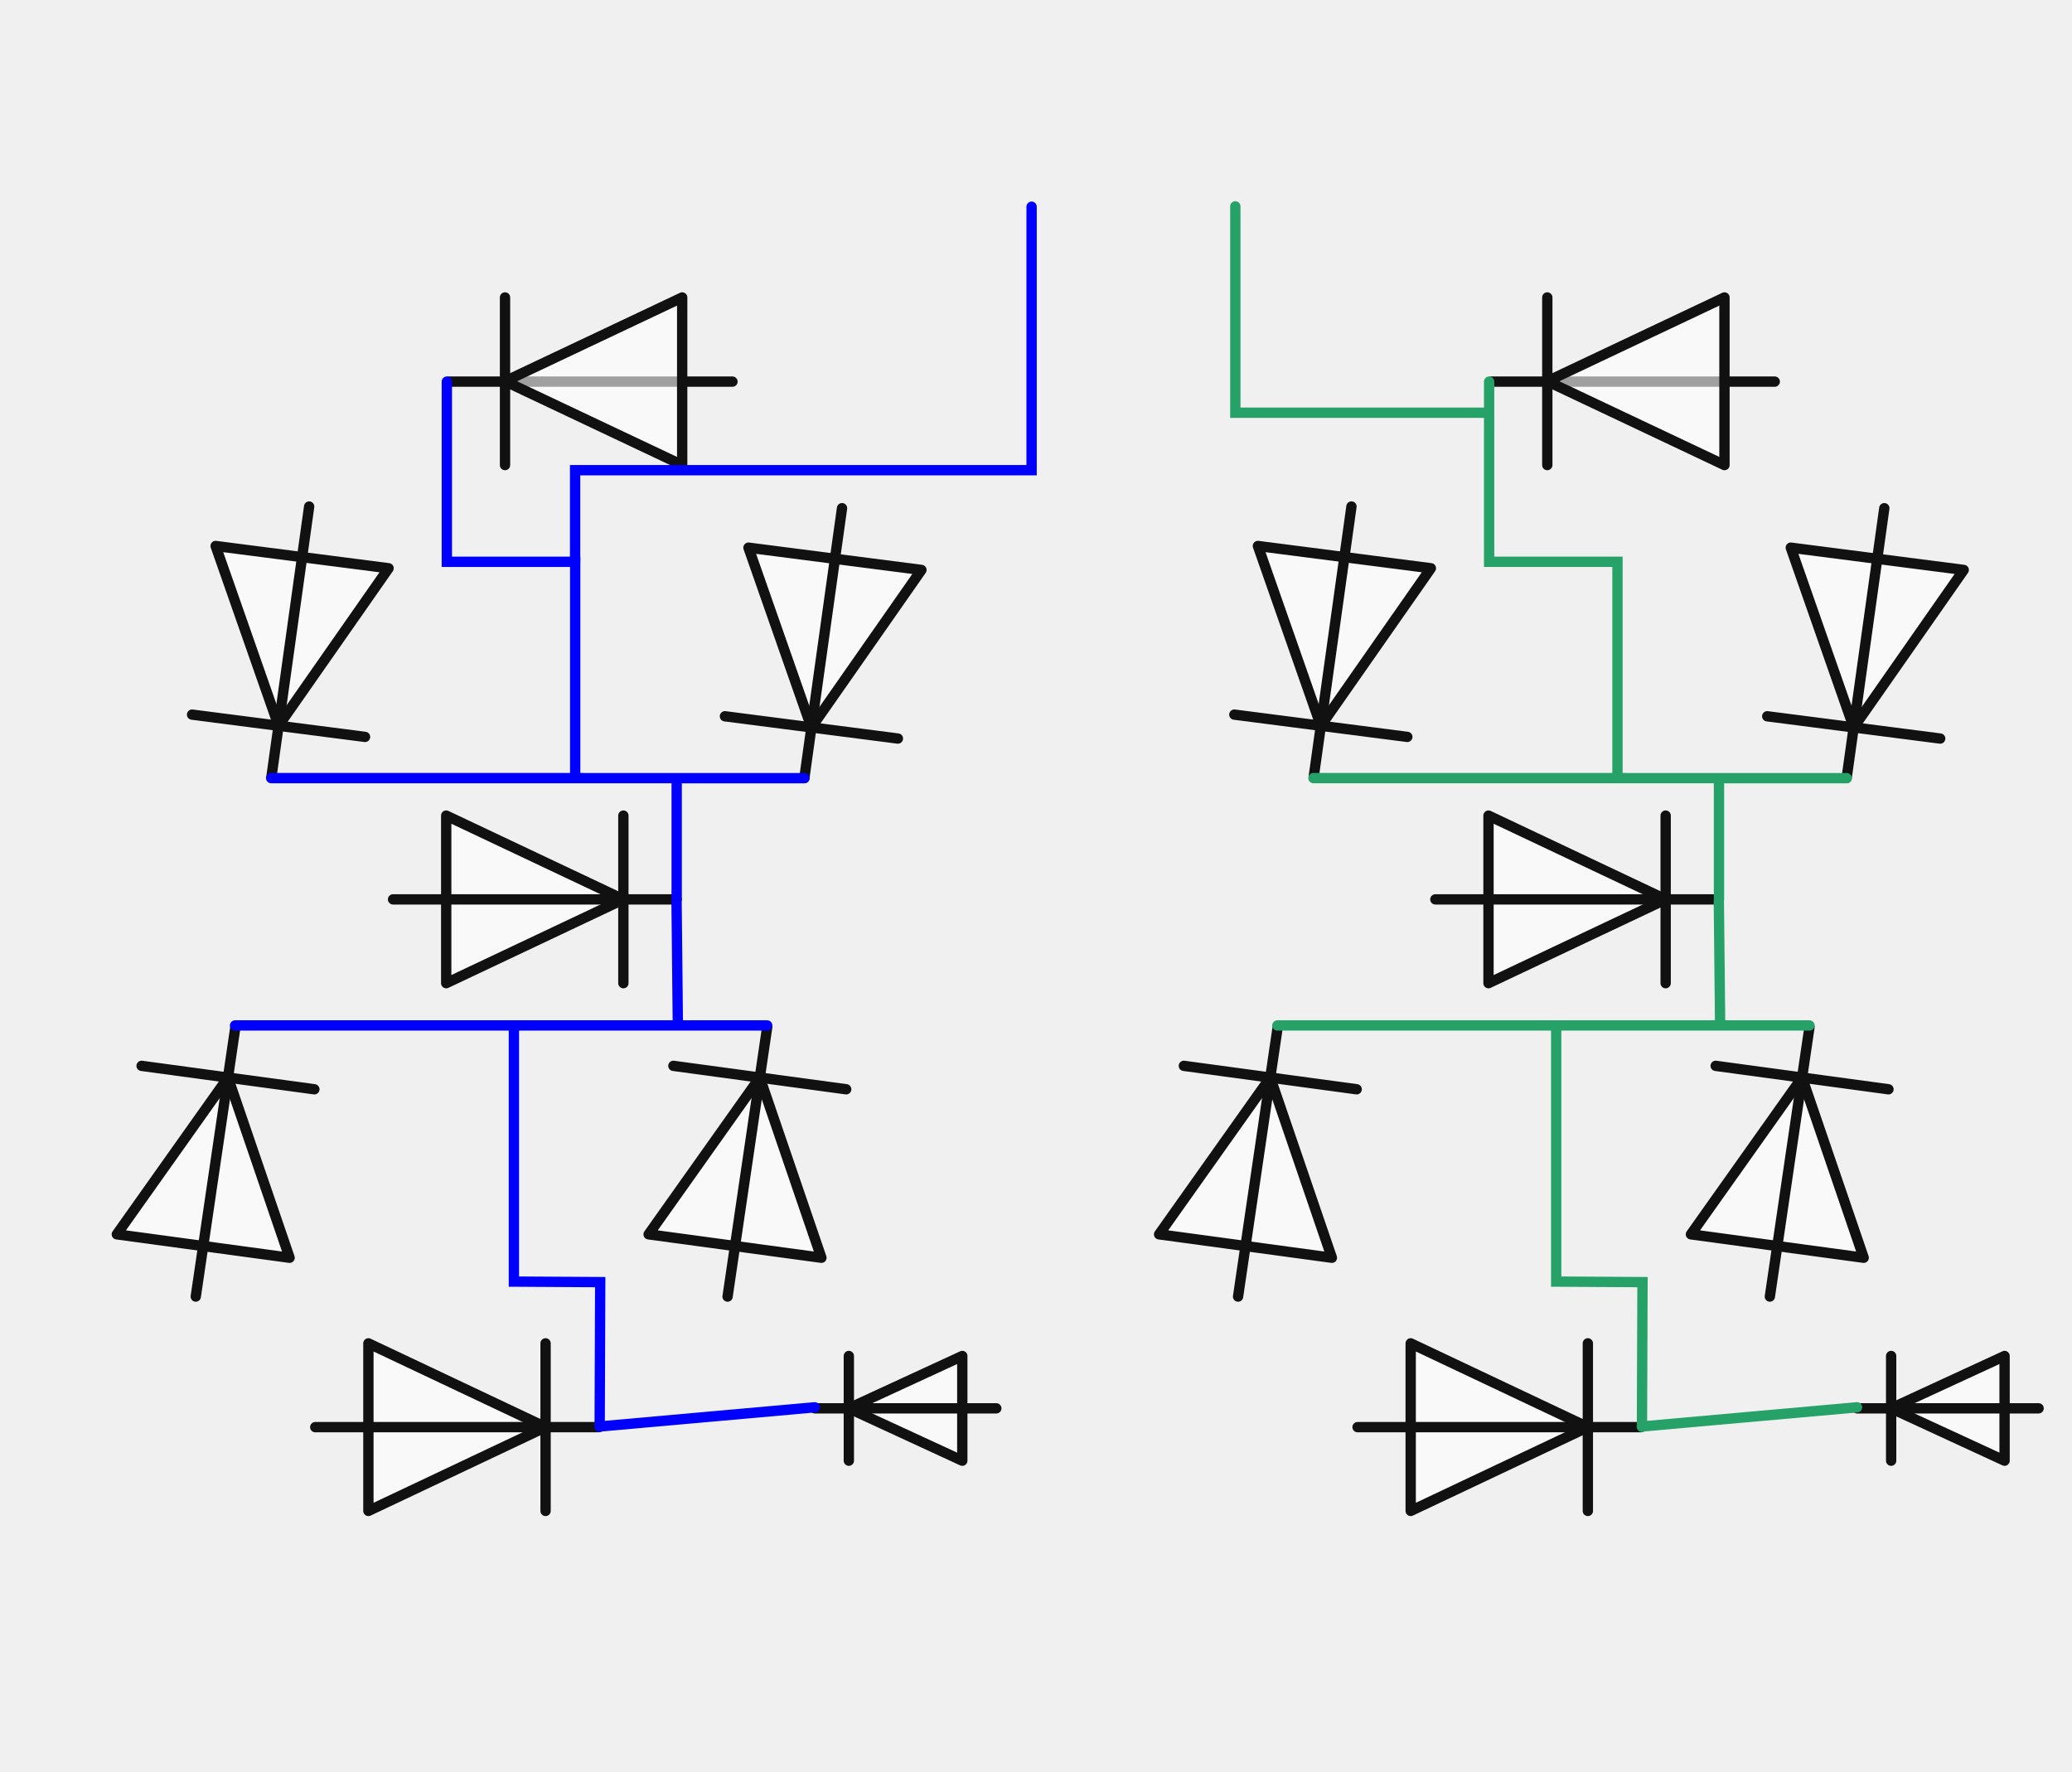
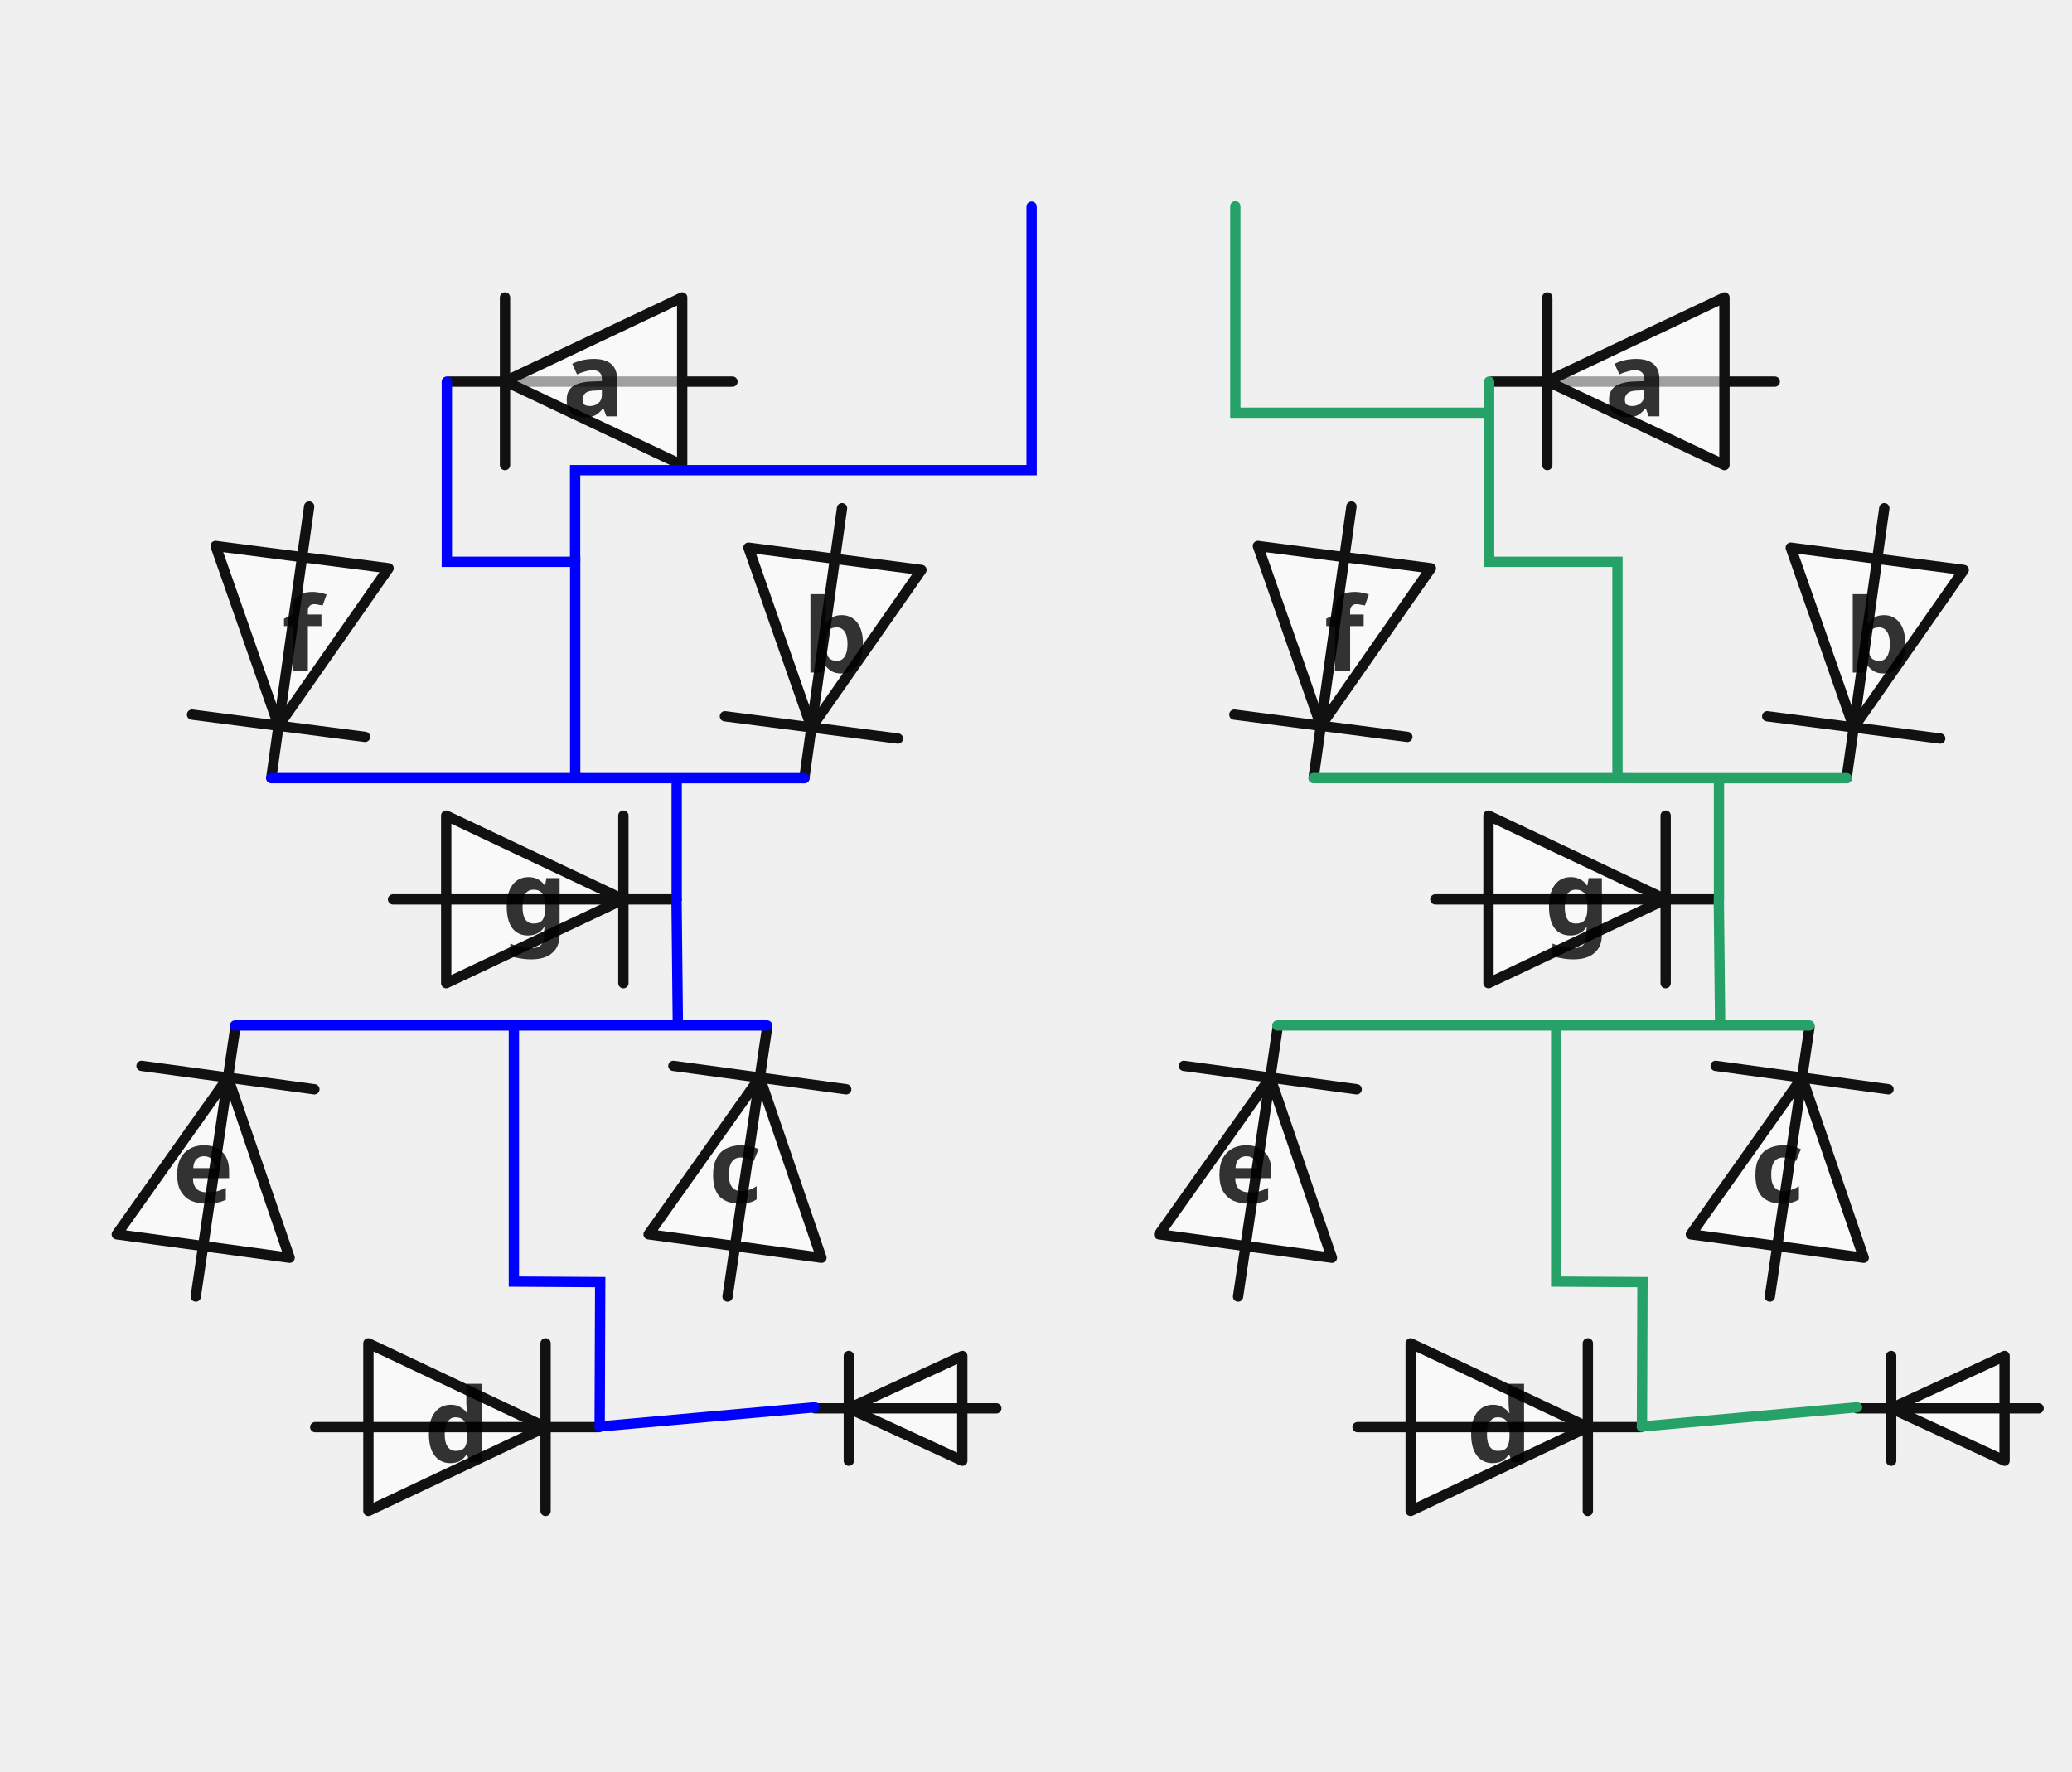
<svg xmlns="http://www.w3.org/2000/svg" viewBox="0 0 100.371 85.806">
  <g id="g4">
    <g id="g1">
      <path d="M 21.615,47.626 V 39.508 L 30.197,43.567 Z" fill="#ffffff" fill-opacity="0.6" id="path8-4" style="stroke:#111111;stroke-width:0.5;stroke-linecap:round;stroke-linejoin:round;stroke-dasharray:none" />
      <line x1="19.04" y1="43.567" x2="32.772" y2="43.567" id="line9-8" style="fill:none;stroke:#111111;stroke-width:0.5;stroke-linecap:round;stroke-linejoin:round;stroke-dasharray:none" />
      <line x1="21.751" y1="18.486" x2="35.482" y2="18.486" id="line9-8-7" style="fill:none;stroke:#111111;stroke-width:0.5;stroke-linecap:round;stroke-linejoin:round;stroke-dasharray:none" />
      <line x1="30.197" y1="47.626" x2="30.197" y2="39.508" id="line10-8" style="fill:none;stroke:#111111;stroke-width:0.5;stroke-linecap:round;stroke-linejoin:round;stroke-dasharray:none" />
      <path d="M 33.046,14.409 V 22.528 L 24.464,18.469 Z" fill="#ffffff" fill-opacity="0.6" id="path8-4-5" style="stroke:#111111;stroke-width:0.5;stroke-linecap:round;stroke-linejoin:round;stroke-dasharray:none" />
      <line x1="24.464" y1="14.409" x2="24.464" y2="22.528" id="line10-8-1" style="fill:none;stroke:#111111;stroke-width:0.5;stroke-linecap:round;stroke-linejoin:round;stroke-dasharray:none" />
      <path d="M 17.846,73.191 V 65.073 L 26.428,69.132 Z" fill="#ffffff" fill-opacity="0.6" id="path8-4-1" style="stroke:#111111;stroke-width:0.5;stroke-linecap:round;stroke-linejoin:round;stroke-dasharray:none" />
      <line x1="15.271" y1="69.132" x2="29.003" y2="69.132" id="line9-8-52" style="fill:none;stroke:#111111;stroke-width:0.5;stroke-linecap:round;stroke-linejoin:round;stroke-dasharray:none" />
      <line x1="26.428" y1="73.191" x2="26.428" y2="65.073" id="line10-8-7" style="fill:none;stroke:#111111;stroke-width:0.5;stroke-linecap:round;stroke-linejoin:round;stroke-dasharray:none" />
      <path d="M 46.615,65.685 V 70.757 L 41.119,68.221 Z" fill="#ffffff" fill-opacity="0.6" id="path8-4-1-3" style="stroke:#111111;stroke-width:0.5;stroke-linecap:round;stroke-linejoin:round;stroke-dasharray:none" />
      <line x1="48.263" y1="68.221" x2="39.471" y2="68.221" id="line9-8-52-3" style="fill:none;stroke:#111111;stroke-width:0.5;stroke-linecap:round;stroke-linejoin:round;stroke-dasharray:none" />
      <line x1="41.119" y1="65.685" x2="41.119" y2="70.757" id="line10-8-7-4" style="fill:none;stroke:#111111;stroke-width:0.5;stroke-linecap:round;stroke-linejoin:round;stroke-dasharray:none" />
      <path d="M 10.445,26.448 18.824,27.527 13.494,35.156 Z" fill="#ffffff" fill-opacity="0.6" id="path8-4-2" style="stroke:#111111;stroke-width:0.5;stroke-linecap:round;stroke-linejoin:round;stroke-dasharray:none" />
      <line x1="14.976" y1="24.537" x2="13.152" y2="37.607" id="line9-8-3" style="fill:none;stroke:#111111;stroke-width:0.5;stroke-linecap:round;stroke-linejoin:round;stroke-dasharray:none" />
      <line x1="9.304" y1="34.617" x2="17.683" y2="35.696" id="line10-8-2" style="fill:none;stroke:#111111;stroke-width:0.5;stroke-linecap:round;stroke-linejoin:round;stroke-dasharray:none" />
      <path d="M 36.257,26.529 44.636,27.608 39.306,35.237 Z" fill="#ffffff" fill-opacity="0.6" id="path8-4-2-6" style="stroke:#111111;stroke-width:0.5;stroke-linecap:round;stroke-linejoin:round;stroke-dasharray:none" />
      <line x1="40.789" y1="24.618" x2="38.964" y2="37.687" id="line9-8-3-8" style="fill:none;stroke:#111111;stroke-width:0.5;stroke-linecap:round;stroke-linejoin:round;stroke-dasharray:none" />
      <line x1="35.117" y1="34.697" x2="43.496" y2="35.776" id="line10-8-2-5" style="fill:none;stroke:#111111;stroke-width:0.5;stroke-linecap:round;stroke-linejoin:round;stroke-dasharray:none" />
      <path d="M 31.42,59.792 39.791,60.927 36.805,52.198 Z" fill="#ffffff" fill-opacity="0.6" id="path8-4-2-1" style="stroke:#111111;stroke-width:0.5;stroke-linecap:round;stroke-linejoin:round;stroke-dasharray:none" />
      <line x1="35.245" y1="62.807" x2="37.165" y2="49.75" id="line9-8-3-89" style="fill:none;stroke:#111111;stroke-width:0.5;stroke-linecap:round;stroke-linejoin:round;stroke-dasharray:none" />
      <line x1="32.62" y1="51.631" x2="40.991" y2="52.766" id="line10-8-2-2" style="fill:none;stroke:#111111;stroke-width:0.5;stroke-linecap:round;stroke-linejoin:round;stroke-dasharray:none" />
      <path d="M 5.658,59.792 14.029,60.927 11.043,52.198 Z" fill="#ffffff" fill-opacity="0.6" id="path8-4-2-1-3" style="stroke:#111111;stroke-width:0.5;stroke-linecap:round;stroke-linejoin:round;stroke-dasharray:none" />
      <line x1="9.483" y1="62.807" x2="11.403" y2="49.75" id="line9-8-3-89-8" style="fill:none;stroke:#111111;stroke-width:0.5;stroke-linecap:round;stroke-linejoin:round;stroke-dasharray:none" />
      <line x1="6.858" y1="51.631" x2="15.229" y2="52.766" id="line10-8-2-2-7" style="fill:none;stroke:#111111;stroke-width:0.5;stroke-linecap:round;stroke-linejoin:round;stroke-dasharray:none" />
      <path style="fill:none;stroke:#0000ff;stroke-width:0.5;stroke-linecap:round;stroke-dasharray:none" d="M 32.773,43.634 32.834,49.427" id="path22" />
      <path id="path25" style="fill:none;stroke:#0000ff;stroke-width:0.5;stroke-linecap:round;stroke-dasharray:none" d="M 29.049,69.119 29.075,62.107 24.894,62.082 V 49.723 M 39.468,68.171 29.038,69.102 M 11.386,49.674 H 37.163 M 32.78,43.548 V 37.819 M 21.646,18.486 V 27.213 H 27.863 V 37.614 M 38.968,37.695 13.136,37.692" />
      <path style="fill:none;stroke:#0000ff;stroke-width:0.5;stroke-linecap:round;stroke-dasharray:none;stroke-opacity:1" d="M 27.859,27.195 V 22.777 H 49.972 V 10.014" id="path5" />
    </g>
    <path d="M 72.105,47.626 V 39.508 L 80.687,43.567 Z" fill="#ffffff" fill-opacity="0.6" id="path8-4-15" style="stroke:#111111;stroke-width:0.5;stroke-linecap:round;stroke-linejoin:round;stroke-dasharray:none" />
    <line x1="69.531" y1="43.567" x2="83.262" y2="43.567" id="line9-8-2" style="fill:none;stroke:#111111;stroke-width:0.5;stroke-linecap:round;stroke-linejoin:round;stroke-dasharray:none" />
    <line x1="72.241" y1="18.486" x2="85.972" y2="18.486" id="line9-8-7-7" style="fill:none;stroke:#111111;stroke-width:0.5;stroke-linecap:round;stroke-linejoin:round;stroke-dasharray:none" />
    <line x1="80.687" y1="47.626" x2="80.687" y2="39.508" id="line10-8-6" style="fill:none;stroke:#111111;stroke-width:0.5;stroke-linecap:round;stroke-linejoin:round;stroke-dasharray:none" />
    <path d="M 83.536,14.409 V 22.528 L 74.954,18.469 Z" fill="#ffffff" fill-opacity="0.6" id="path8-4-5-1" style="stroke:#111111;stroke-width:0.5;stroke-linecap:round;stroke-linejoin:round;stroke-dasharray:none" />
    <line x1="74.954" y1="14.409" x2="74.954" y2="22.528" id="line10-8-1-4" style="fill:none;stroke:#111111;stroke-width:0.5;stroke-linecap:round;stroke-linejoin:round;stroke-dasharray:none" />
    <path d="M 68.336,73.191 V 65.073 L 76.918,69.132 Z" fill="#ffffff" fill-opacity="0.6" id="path8-4-1-2" style="stroke:#111111;stroke-width:0.5;stroke-linecap:round;stroke-linejoin:round;stroke-dasharray:none" />
    <line x1="65.762" y1="69.132" x2="79.493" y2="69.132" id="line9-8-52-32" style="fill:none;stroke:#111111;stroke-width:0.5;stroke-linecap:round;stroke-linejoin:round;stroke-dasharray:none" />
    <line x1="76.918" y1="73.191" x2="76.918" y2="65.073" id="line10-8-7-2" style="fill:none;stroke:#111111;stroke-width:0.5;stroke-linecap:round;stroke-linejoin:round;stroke-dasharray:none" />
    <path d="M 97.105,65.685 V 70.757 L 91.61,68.221 Z" fill="#ffffff" fill-opacity="0.6" id="path8-4-1-3-1" style="stroke:#111111;stroke-width:0.5;stroke-linecap:round;stroke-linejoin:round;stroke-dasharray:none" />
    <line x1="98.753" y1="68.221" x2="89.961" y2="68.221" id="line9-8-52-3-6" style="fill:none;stroke:#111111;stroke-width:0.5;stroke-linecap:round;stroke-linejoin:round;stroke-dasharray:none" />
    <line x1="91.61" y1="65.685" x2="91.61" y2="70.757" id="line10-8-7-4-8" style="fill:none;stroke:#111111;stroke-width:0.5;stroke-linecap:round;stroke-linejoin:round;stroke-dasharray:none" />
    <path d="M 60.935,26.448 69.314,27.527 63.984,35.156 Z" fill="#ffffff" fill-opacity="0.6" id="path8-4-2-5" style="stroke:#111111;stroke-width:0.5;stroke-linecap:round;stroke-linejoin:round;stroke-dasharray:none" />
    <line x1="65.467" y1="24.537" x2="63.642" y2="37.607" id="line9-8-3-7" style="fill:none;stroke:#111111;stroke-width:0.5;stroke-linecap:round;stroke-linejoin:round;stroke-dasharray:none" />
    <line x1="59.794" y1="34.617" x2="68.173" y2="35.696" id="line10-8-2-6" style="fill:none;stroke:#111111;stroke-width:0.5;stroke-linecap:round;stroke-linejoin:round;stroke-dasharray:none" />
    <path d="M 86.748,26.529 95.126,27.608 89.796,35.237 Z" fill="#ffffff" fill-opacity="0.6" id="path8-4-2-6-1" style="stroke:#111111;stroke-width:0.5;stroke-linecap:round;stroke-linejoin:round;stroke-dasharray:none" />
    <line x1="91.279" y1="24.618" x2="89.454" y2="37.687" id="line9-8-3-8-8" style="fill:none;stroke:#111111;stroke-width:0.5;stroke-linecap:round;stroke-linejoin:round;stroke-dasharray:none" />
    <line x1="85.607" y1="34.697" x2="93.986" y2="35.776" id="line10-8-2-5-9" style="fill:none;stroke:#111111;stroke-width:0.5;stroke-linecap:round;stroke-linejoin:round;stroke-dasharray:none" />
    <path d="M 81.91,59.792 90.281,60.927 87.295,52.198 Z" fill="#ffffff" fill-opacity="0.6" id="path8-4-2-1-2" style="stroke:#111111;stroke-width:0.5;stroke-linecap:round;stroke-linejoin:round;stroke-dasharray:none" />
    <line x1="85.735" y1="62.807" x2="87.655" y2="49.75" id="line9-8-3-89-7" style="fill:none;stroke:#111111;stroke-width:0.5;stroke-linecap:round;stroke-linejoin:round;stroke-dasharray:none" />
    <line x1="83.11" y1="51.631" x2="91.481" y2="52.766" id="line10-8-2-2-9" style="fill:none;stroke:#111111;stroke-width:0.5;stroke-linecap:round;stroke-linejoin:round;stroke-dasharray:none" />
    <path d="M 56.148,59.792 64.519,60.927 61.534,52.198 Z" fill="#ffffff" fill-opacity="0.6" id="path8-4-2-1-3-5" style="stroke:#111111;stroke-width:0.5;stroke-linecap:round;stroke-linejoin:round;stroke-dasharray:none" />
    <line x1="59.974" y1="62.807" x2="61.894" y2="49.75" id="line9-8-3-89-8-4" style="fill:none;stroke:#111111;stroke-width:0.5;stroke-linecap:round;stroke-linejoin:round;stroke-dasharray:none" />
    <line x1="57.348" y1="51.631" x2="65.719" y2="52.766" id="line10-8-2-2-7-3" style="fill:none;stroke:#111111;stroke-width:0.5;stroke-linecap:round;stroke-linejoin:round;stroke-dasharray:none" />
    <path style="fill:none;stroke:#26a269;stroke-width:0.5;stroke-linecap:round;stroke-dasharray:none" d="M 83.263,43.634 83.324,49.427" id="path22-1" />
    <path id="path25-2" style="fill:none;stroke:#26a269;stroke-width:0.5;stroke-linecap:round;stroke-dasharray:none" d="M 79.539,69.119 79.565,62.107 75.384,62.082 V 49.723 M 89.958,68.171 79.528,69.102 M 61.877,49.674 H 87.653 M 83.27,43.548 V 37.819 M 72.136,18.486 V 27.213 H 78.353 V 37.614 M 89.458,37.695 63.626,37.692" />
    <path style="fill:none;stroke:#26a269;stroke-width:0.5;stroke-linecap:round;stroke-dasharray:none" d="M 59.841,9.997 V 19.993 H 71.99" id="path1" />
  </g>
+   <g id="seg-labels" fill="#000000" fill-opacity="0.8" font-family="sans-serif" font-size="5" font-weight="bold" text-anchor="middle" style="stroke:none;pointer-events:none">
+     <text x="28.76" y="20.17">a</text>
+     <text x="40.45" y="32.58">b</text>
+     <text x="35.61" y="58.26">c</text>
+     <text x="22.14" y="70.83">d</text>
+     <text x="9.84" y="58.26">e</text>
+     <text x="14.63" y="32.50">f</text>
+     <text x="25.91" y="45.27">g</text>
+     <text x="79.25" y="20.17">a</text>
+     <text x="90.94" y="32.58">b</text>
+     <text x="86.1" y="58.26">c</text>
+     <text x="72.63" y="70.83">d</text>
+     <text x="60.33" y="58.26">e</text>
+     <text x="65.12" y="32.50">f</text>
+     <text x="76.4" y="45.27">g</text>
+   </g>
</svg>
